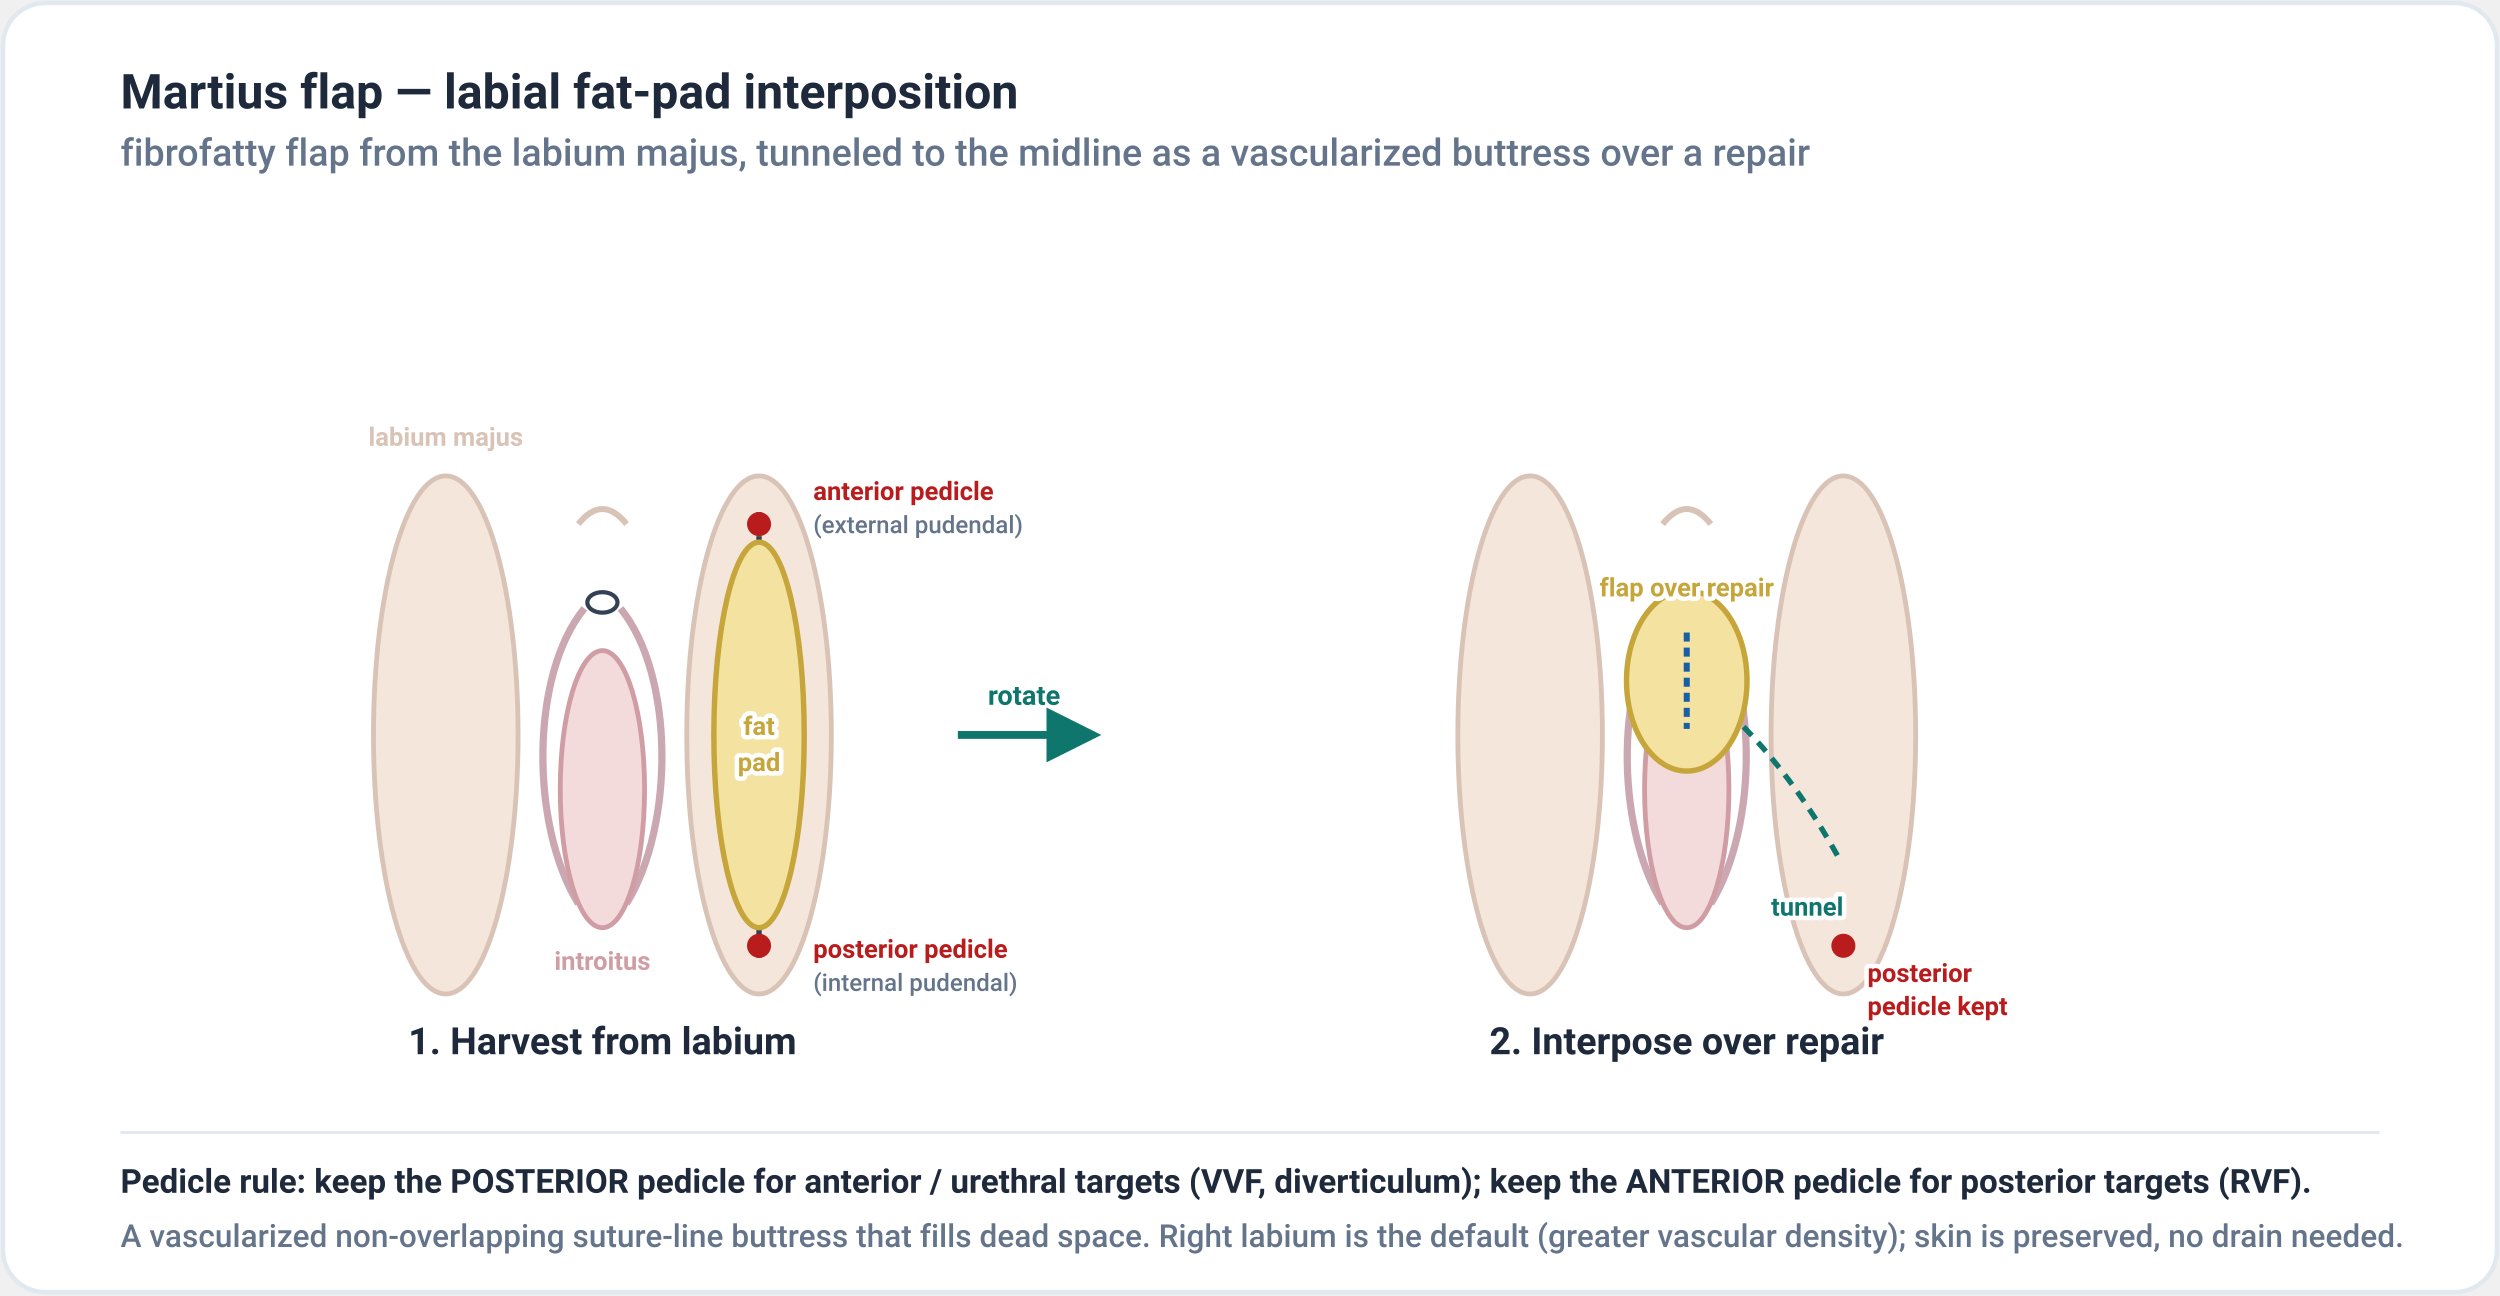
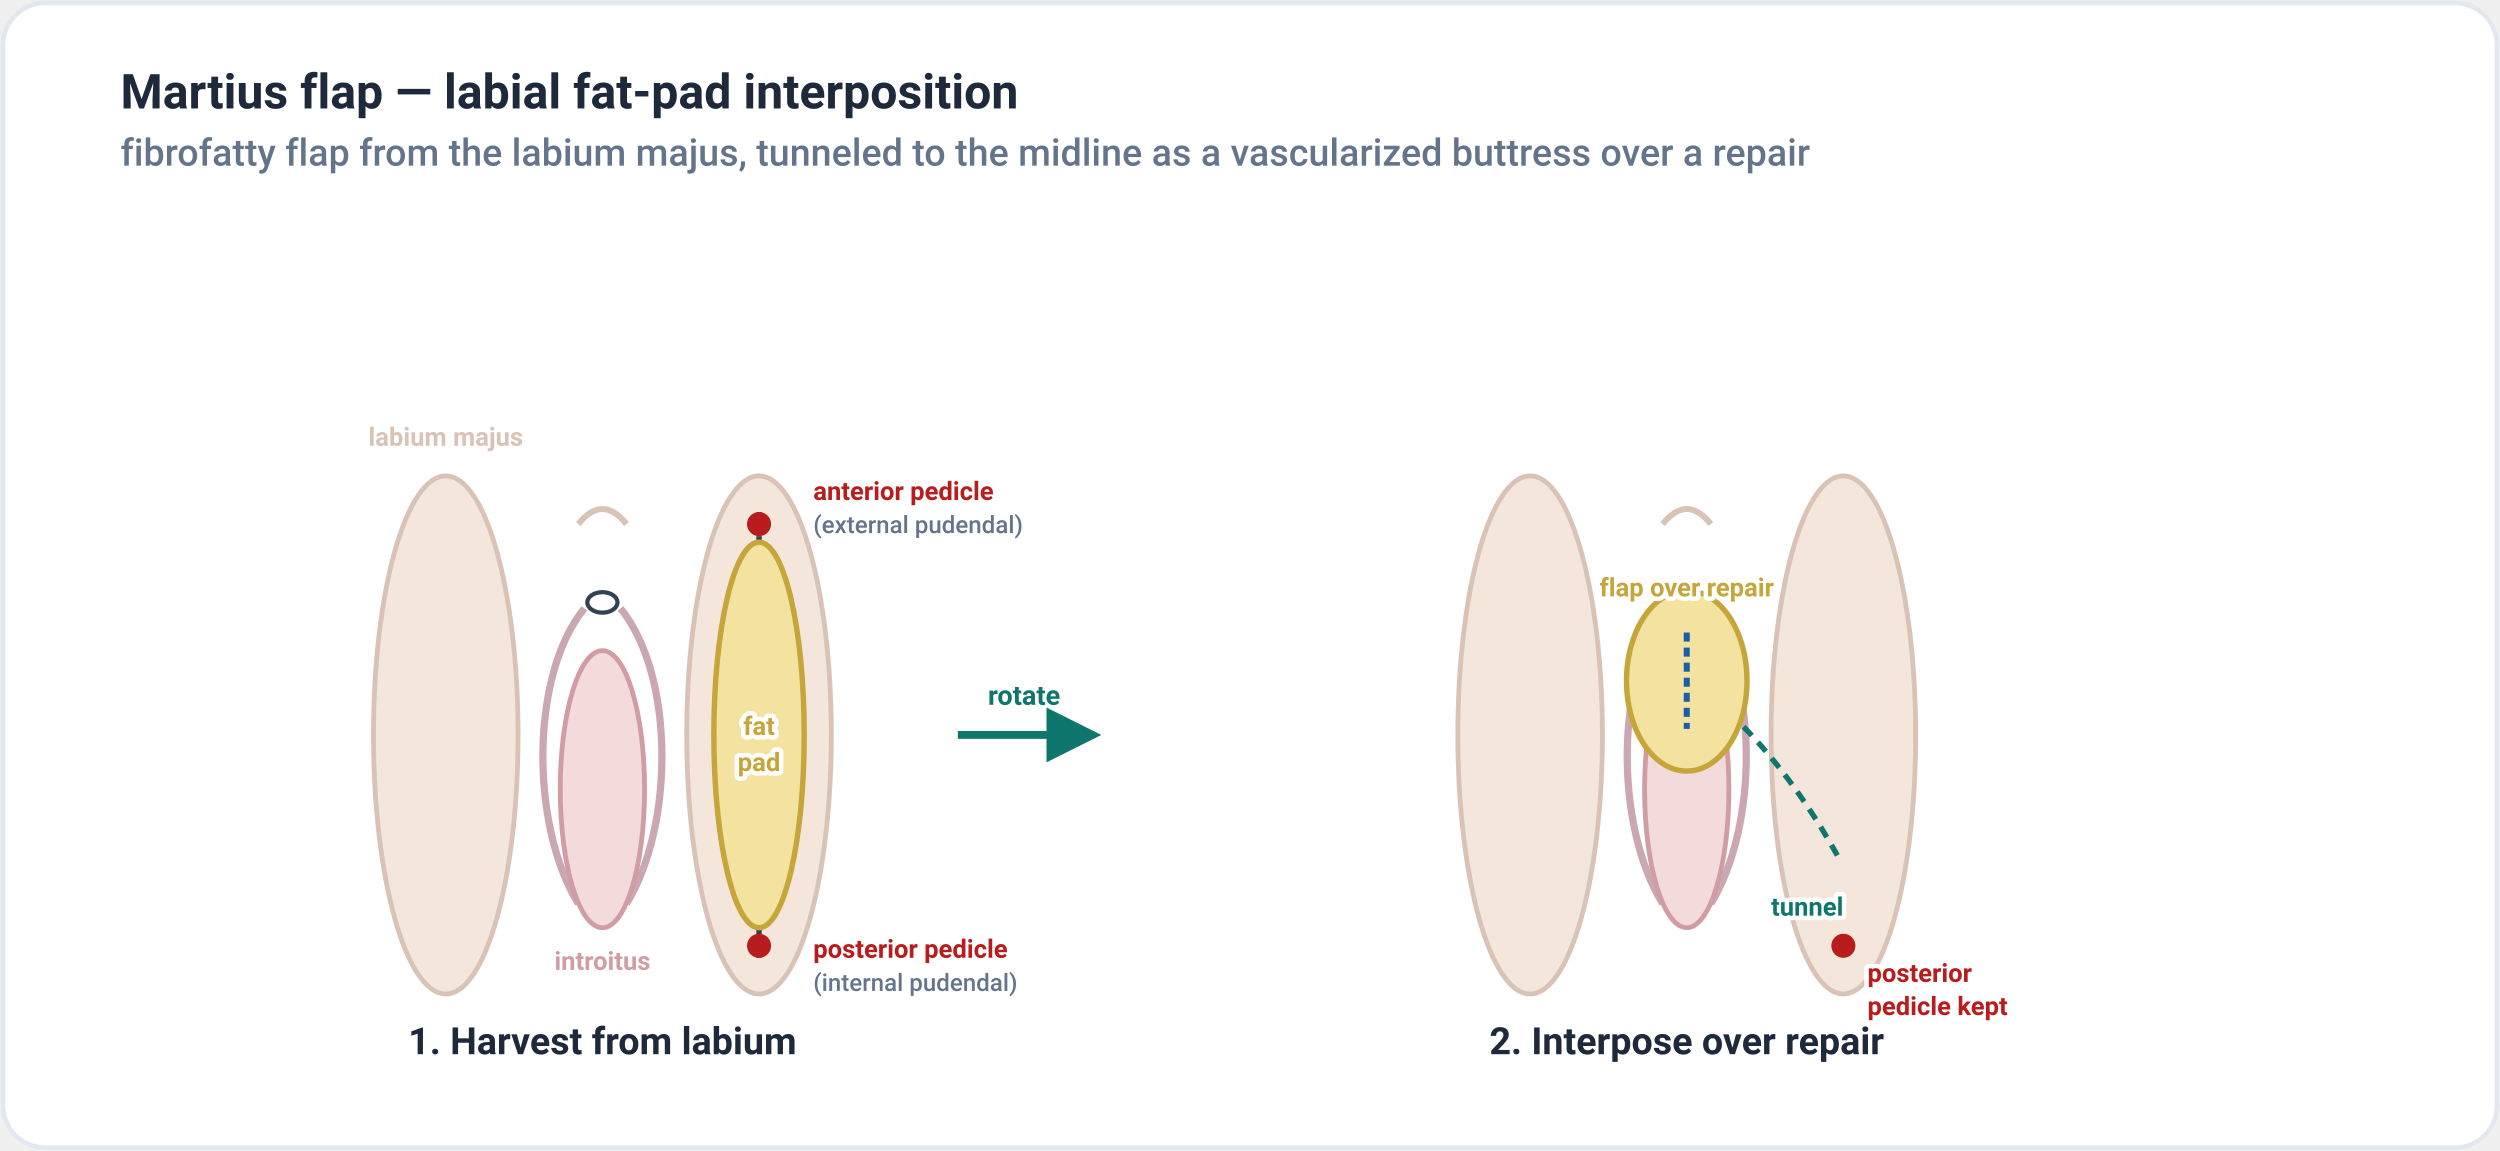
- <svg xmlns="http://www.w3.org/2000/svg" viewBox="0 0 830 430" width="830" height="430" role="img" aria-label="Martius labial fat-pad flap shown on a frontal vulva in two steps. Step 1, harvest: a vertical incision over the right labium majus exposes the fibrofatty pad, which has a dual blood supply — an anterior pedicle from the external pudendal artery and a posterior pedicle from the internal pudendal artery. Step 2, interposition: the flap is raised on one pedicle, tunneled subcutaneously to the midline, and laid over the repair as a vascularized buttress. Key: keep the posterior pedicle for anterior or urethral targets such as vesicovaginal fistula, urethral diverticulum, and female urethroplasty; keep the anterior pedicle for posterior targets such as rectovaginal fistula. The right labium is the default for its greater vascular density; the skin is preserved and no drain is needed.">
+ <svg xmlns="http://www.w3.org/2000/svg" viewBox="0 0 830 382" width="830" height="382" role="img" aria-label="Martius labial fat-pad flap shown on a frontal vulva in two steps. Step 1, harvest: a vertical incision over the right labium majus exposes the fibrofatty pad, which has a dual blood supply — an anterior pedicle from the external pudendal artery and a posterior pedicle from the internal pudendal artery. Step 2, interposition: the flap is raised on one pedicle, tunneled subcutaneously to the midline, and laid over the repair as a vascularized buttress. Key: keep the posterior pedicle for anterior or urethral targets such as vesicovaginal fistula, urethral diverticulum, and female urethroplasty; keep the anterior pedicle for posterior targets such as rectovaginal fistula. The right labium is the default for its greater vascular density; the skin is preserved and no drain is needed.">
  <defs>
    <marker id="mf" viewBox="0 0 10 10" refX="8" refY="5" markerWidth="7" markerHeight="7" orient="auto-start-reverse">
      <path d="M0,0 L10,5 L0,10 z" fill="#0F766E" />
    </marker>
  </defs>
-   <rect x="1" y="1" width="828" height="428" rx="14" fill="#FFFFFF" stroke="#E2E8F0" stroke-width="1.5" />
+   <rect x="1" y="1" width="828" height="380" rx="14" fill="#FFFFFF" stroke="#E2E8F0" stroke-width="1.5" />
  <text x="40" y="36" text-anchor="start" font-family="-apple-system, 'Segoe UI', Roboto, Helvetica, Arial, sans-serif" font-size="16" font-weight="700" fill="#1E293B">Martius flap — labial fat-pad interposition</text>
  <text x="40" y="55" text-anchor="start" font-family="-apple-system, 'Segoe UI', Roboto, Helvetica, Arial, sans-serif" font-size="12.5" font-weight="500" fill="#64748B">fibrofatty flap from the labium majus, tunneled to the midline as a vascularized buttress over a repair</text>
  <ellipse cx="148" cy="244" rx="24" ry="86" fill="#F4E6DA" stroke="#D8C3B6" stroke-width="1.6" />
  <ellipse cx="252" cy="244" rx="24" ry="86" fill="#F4E6DA" stroke="#D8C3B6" stroke-width="1.6" />
  <path d="M 194 202 C 176 224, 176 274, 192 300" fill="none" stroke="#CBA7B2" stroke-width="2.4" />
  <path d="M 206 202 C 224 224, 224 274, 208 300" fill="none" stroke="#CBA7B2" stroke-width="2.4" />
  <ellipse cx="200" cy="262" rx="14" ry="46" fill="#F3DBDC" stroke="#CF9DA3" stroke-width="1.6" />
  <ellipse cx="200" cy="200" rx="5" ry="3.4" fill="#FFFFFF" stroke="#334155" stroke-width="1.4" />
  <path d="M 192 174 Q 200 164 208 174" fill="none" stroke="#D8C3B6" stroke-width="2" />
  <line x1="252" y1="170" x2="252" y2="318" stroke="#334155" stroke-width="1.8" stroke-dasharray="5 3" />
  <ellipse cx="252" cy="244" rx="15" ry="64" fill="#F3E2A0" stroke="#C6A53A" stroke-width="1.8" />
  <text x="252" y="244" text-anchor="middle" font-family="-apple-system, 'Segoe UI', Roboto, Helvetica, Arial, sans-serif" font-size="8.5" font-weight="700" fill="#C6A53A" paint-order="stroke" stroke="#FFFFFF" stroke-width="3" stroke-linejoin="round">fat</text>
  <text x="252" y="256" text-anchor="middle" font-family="-apple-system, 'Segoe UI', Roboto, Helvetica, Arial, sans-serif" font-size="8.5" font-weight="700" fill="#C6A53A" paint-order="stroke" stroke="#FFFFFF" stroke-width="3" stroke-linejoin="round">pad</text>
  <circle cx="252" cy="174" r="4" fill="#B91C1C" />
  <circle cx="252" cy="314" r="4" fill="#B91C1C" />
  <text x="270" y="166" text-anchor="start" font-family="-apple-system, 'Segoe UI', Roboto, Helvetica, Arial, sans-serif" font-size="8.5" font-weight="600" fill="#B91C1C" paint-order="stroke" stroke="#FFFFFF" stroke-width="3" stroke-linejoin="round">anterior pedicle</text>
  <text x="270" y="177" text-anchor="start" font-family="-apple-system, 'Segoe UI', Roboto, Helvetica, Arial, sans-serif" font-size="8" font-weight="500" fill="#64748B" paint-order="stroke" stroke="#FFFFFF" stroke-width="3" stroke-linejoin="round">(external pudendal)</text>
  <text x="270" y="318" text-anchor="start" font-family="-apple-system, 'Segoe UI', Roboto, Helvetica, Arial, sans-serif" font-size="8.5" font-weight="600" fill="#B91C1C" paint-order="stroke" stroke="#FFFFFF" stroke-width="3" stroke-linejoin="round">posterior pedicle</text>
  <text x="270" y="329" text-anchor="start" font-family="-apple-system, 'Segoe UI', Roboto, Helvetica, Arial, sans-serif" font-size="8" font-weight="500" fill="#64748B" paint-order="stroke" stroke="#FFFFFF" stroke-width="3" stroke-linejoin="round">(internal pudendal)</text>
  <text x="148" y="148" text-anchor="middle" font-family="-apple-system, 'Segoe UI', Roboto, Helvetica, Arial, sans-serif" font-size="8.5" font-weight="600" fill="#D8C3B6" paint-order="stroke" stroke="#FFFFFF" stroke-width="3" stroke-linejoin="round">labium majus</text>
  <text x="200" y="322" text-anchor="middle" font-family="-apple-system, 'Segoe UI', Roboto, Helvetica, Arial, sans-serif" font-size="8.5" font-weight="600" fill="#CF9DA3" paint-order="stroke" stroke="#FFFFFF" stroke-width="3" stroke-linejoin="round">introitus</text>
  <text x="200" y="350" text-anchor="middle" font-family="-apple-system, 'Segoe UI', Roboto, Helvetica, Arial, sans-serif" font-size="12.5" font-weight="700" fill="#1E293B">1. Harvest from labium</text>
  <line x1="318" y1="244" x2="362" y2="244" stroke="#0F766E" stroke-width="2.6" marker-end="url(#mf)" />
  <text x="340" y="234" text-anchor="middle" font-family="-apple-system, 'Segoe UI', Roboto, Helvetica, Arial, sans-serif" font-size="9" font-weight="600" fill="#0F766E">rotate</text>
  <ellipse cx="508" cy="244" rx="24" ry="86" fill="#F4E6DA" stroke="#D8C3B6" stroke-width="1.6" />
  <ellipse cx="612" cy="244" rx="24" ry="86" fill="#F4E6DA" stroke="#D8C3B6" stroke-width="1.6" />
  <path d="M 554 202 C 536 224, 536 274, 552 300" fill="none" stroke="#CBA7B2" stroke-width="2.4" />
  <path d="M 566 202 C 584 224, 584 274, 568 300" fill="none" stroke="#CBA7B2" stroke-width="2.4" />
  <ellipse cx="560" cy="262" rx="14" ry="46" fill="#F3DBDC" stroke="#CF9DA3" stroke-width="1.6" />
  <ellipse cx="560" cy="200" rx="5" ry="3.4" fill="#FFFFFF" stroke="#334155" stroke-width="1.4" />
  <path d="M 552 174 Q 560 164 568 174" fill="none" stroke="#D8C3B6" stroke-width="2" />
  <circle cx="612" cy="314" r="4" fill="#B91C1C" />
  <text x="620" y="326" text-anchor="start" font-family="-apple-system, 'Segoe UI', Roboto, Helvetica, Arial, sans-serif" font-size="8.5" font-weight="600" fill="#B91C1C" paint-order="stroke" stroke="#FFFFFF" stroke-width="3" stroke-linejoin="round">posterior</text>
  <text x="620" y="337" text-anchor="start" font-family="-apple-system, 'Segoe UI', Roboto, Helvetica, Arial, sans-serif" font-size="8.5" font-weight="600" fill="#B91C1C" paint-order="stroke" stroke="#FFFFFF" stroke-width="3" stroke-linejoin="round">pedicle kept</text>
  <path d="M 610 284 Q 590 248 562 226" fill="none" stroke="#0F766E" stroke-width="1.8" stroke-dasharray="4 3" />
  <text x="600" y="304" text-anchor="middle" font-family="-apple-system, 'Segoe UI', Roboto, Helvetica, Arial, sans-serif" font-size="8.5" font-weight="600" fill="#0F766E" paint-order="stroke" stroke="#FFFFFF" stroke-width="3" stroke-linejoin="round">tunnel</text>
  <ellipse cx="560" cy="226" rx="20" ry="30" fill="#F3E2A0" stroke="#C6A53A" stroke-width="1.8" />
  <line x1="560" y1="210" x2="560" y2="242" stroke="#185FA5" stroke-width="2" stroke-dasharray="3 2" />
  <text x="560" y="198" text-anchor="middle" font-family="-apple-system, 'Segoe UI', Roboto, Helvetica, Arial, sans-serif" font-size="8.5" font-weight="700" fill="#C6A53A" paint-order="stroke" stroke="#FFFFFF" stroke-width="3" stroke-linejoin="round">flap over repair</text>
  <text x="560" y="350" text-anchor="middle" font-family="-apple-system, 'Segoe UI', Roboto, Helvetica, Arial, sans-serif" font-size="12.5" font-weight="700" fill="#1E293B">2. Interpose over repair</text>
-   <line x1="40" y1="376" x2="790" y2="376" stroke="#E2E8F0" stroke-width="1" />
-   <text x="40" y="396" text-anchor="start" font-family="-apple-system, 'Segoe UI', Roboto, Helvetica, Arial, sans-serif" font-size="11" font-weight="600" fill="#1E293B">Pedicle rule: keep the POSTERIOR pedicle for anterior / urethral targets (VVF, diverticulum); keep the ANTERIOR pedicle for posterior targets (RVF).</text>
-   <text x="40" y="414" text-anchor="start" font-family="-apple-system, 'Segoe UI', Roboto, Helvetica, Arial, sans-serif" font-size="10.5" font-weight="500" fill="#64748B">A vascularized non-overlapping suture-line buttress that fills dead space. Right labium is the default (greater vascular density); skin is preserved, no drain needed.</text>
</svg>
